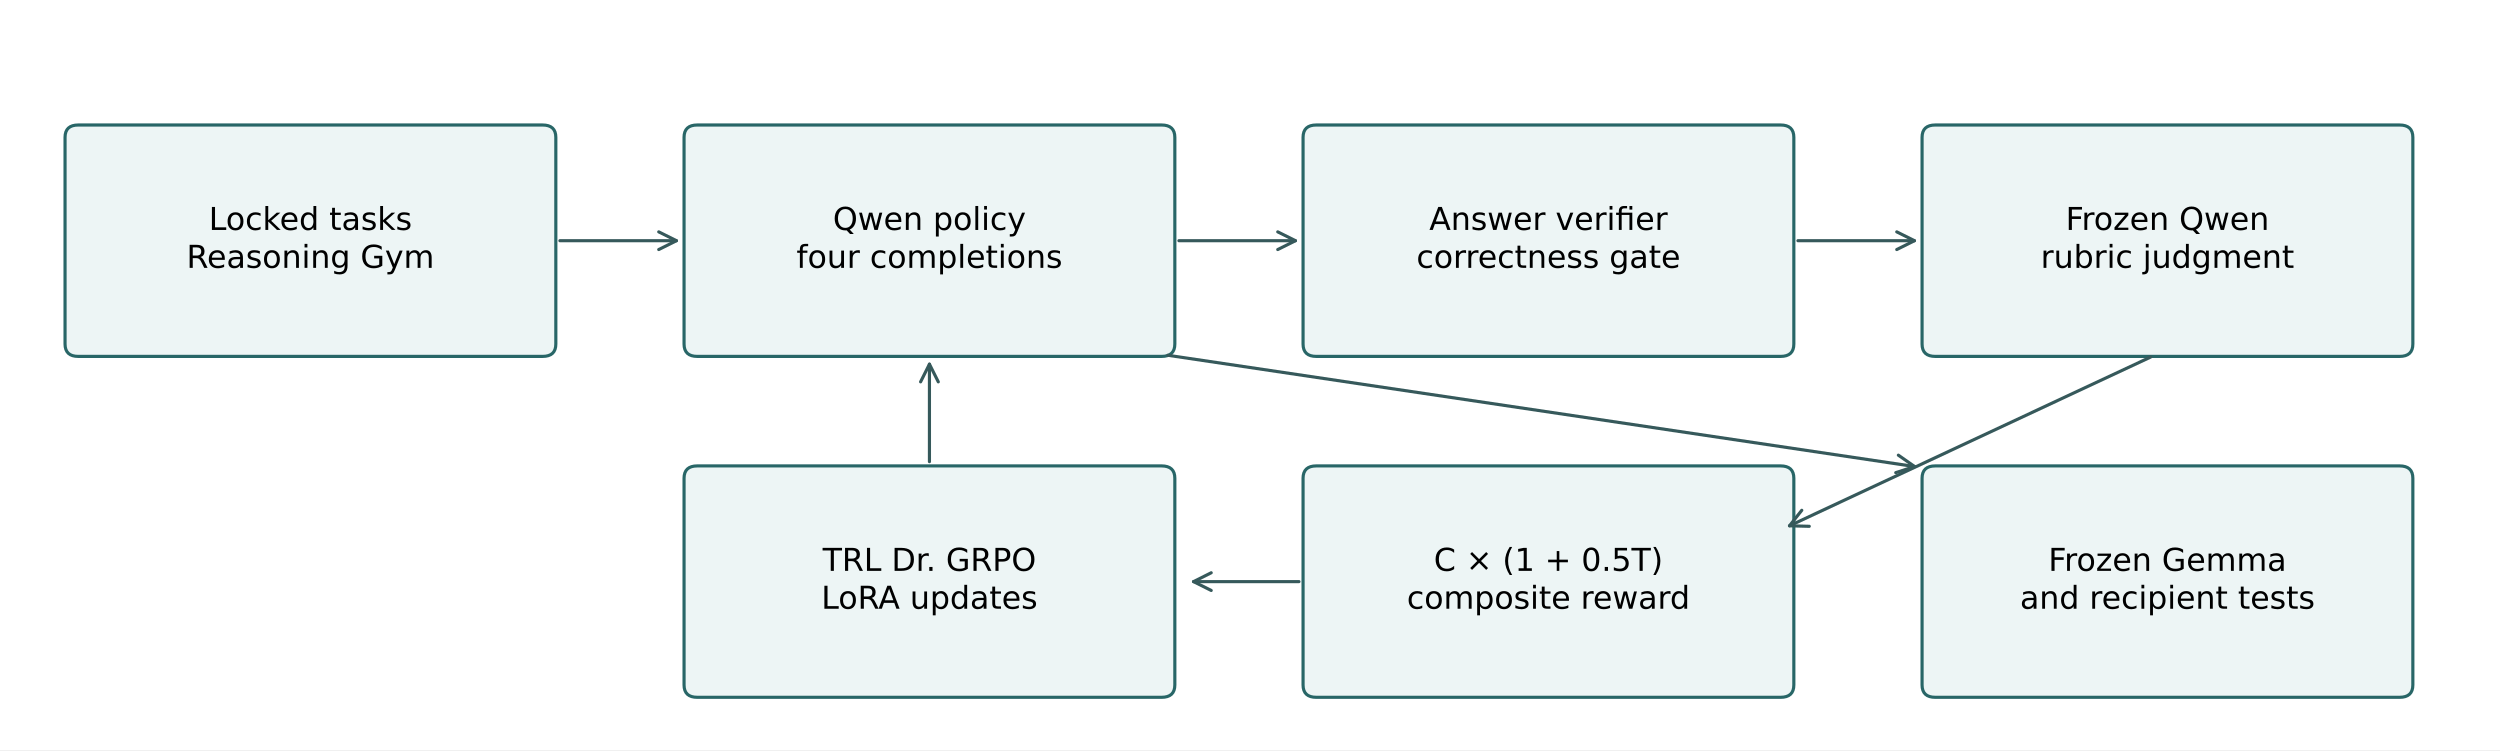
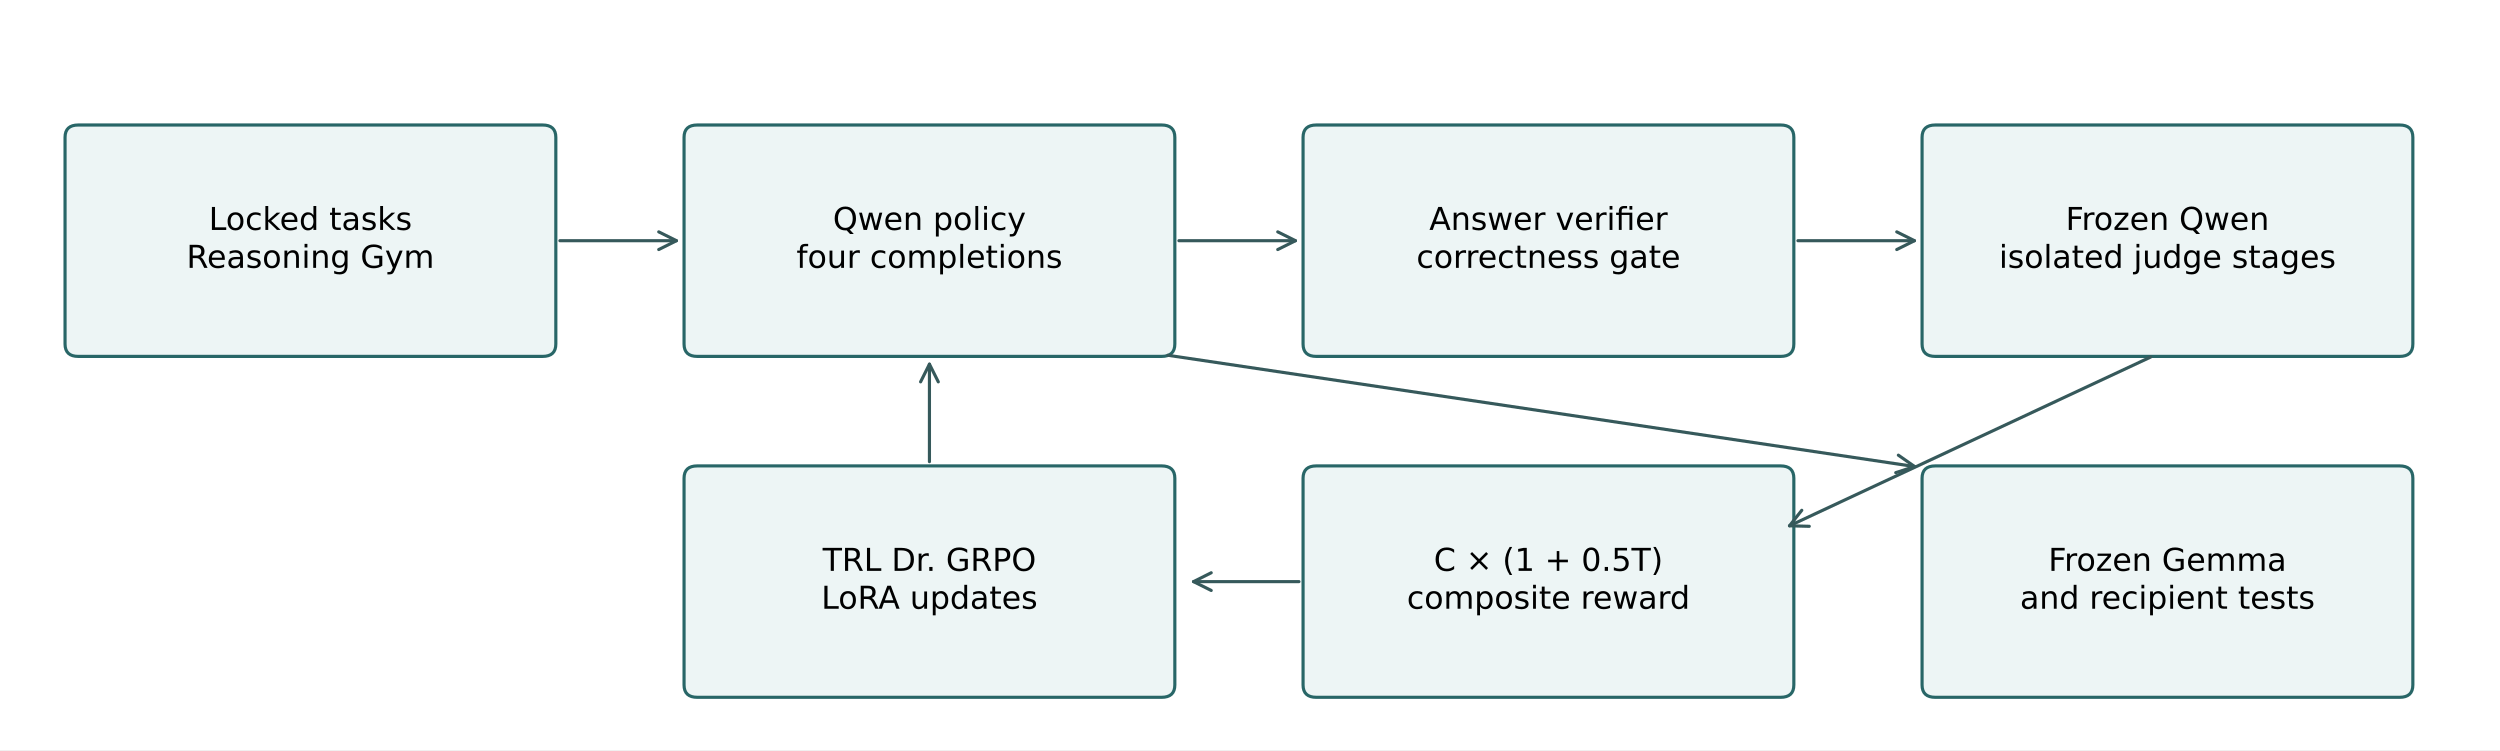
<svg xmlns="http://www.w3.org/2000/svg" xmlns:xlink="http://www.w3.org/1999/xlink" width="792pt" height="237.6pt" viewBox="0 0 792 237.6" version="1.1">
  <defs>
    <style type="text/css">*{stroke-linejoin: round; stroke-linecap: butt}</style>
  </defs>
  <g id="figure_1">
    <g id="patch_1">
      <path d="M 0 237.6 L 792 237.6 L 792 0 L 0 0 z " style="fill: #ffffff" />
    </g>
    <g id="axes_1">
      <g id="patch_2">
-         <path d="M 24.807 112.909 L 171.884 112.909 Q 176.086 112.909 176.086 108.982 L 176.086 43.527 Q 176.086 39.6 171.884 39.6 L 24.807 39.6 Q 20.605 39.6 20.605 43.527 L 20.605 108.982 Q 20.605 112.909 24.807 112.909 z " clip-path="url(#pc75ef3f19d)" style="fill: #edf5f5; stroke: #286667; stroke-linejoin: miter" />
+         <path d="M 24.807 112.909 L 171.884 112.909 Q 176.086 112.909 176.086 108.982 L 176.086 43.527 Q 176.086 39.6 171.884 39.6 L 24.807 39.6 Q 20.605 39.6 20.605 43.527 L 20.605 108.982 Q 20.605 112.909 24.807 112.909 z " clip-path="url(#p0a4c8e377a)" style="fill: #edf5f5; stroke: #286667; stroke-linejoin: miter" />
      </g>
      <g id="patch_3">
-         <path d="M 220.909 112.909 L 367.985 112.909 Q 372.188 112.909 372.188 108.982 L 372.188 43.527 Q 372.188 39.6 367.985 39.6 L 220.909 39.6 Q 216.707 39.6 216.707 43.527 L 216.707 108.982 Q 216.707 112.909 220.909 112.909 z " clip-path="url(#pc75ef3f19d)" style="fill: #edf5f5; stroke: #286667; stroke-linejoin: miter" />
+         <path d="M 220.909 112.909 L 367.985 112.909 Q 372.188 112.909 372.188 108.982 L 372.188 43.527 Q 372.188 39.6 367.985 39.6 L 220.909 39.6 Q 216.707 39.6 216.707 43.527 L 216.707 108.982 Q 216.707 112.909 220.909 112.909 z " clip-path="url(#p0a4c8e377a)" style="fill: #edf5f5; stroke: #286667; stroke-linejoin: miter" />
      </g>
      <g id="patch_4">
-         <path d="M 417.011 112.909 L 564.087 112.909 Q 568.289 112.909 568.289 108.982 L 568.289 43.527 Q 568.289 39.6 564.087 39.6 L 417.011 39.6 Q 412.809 39.6 412.809 43.527 L 412.809 108.982 Q 412.809 112.909 417.011 112.909 z " clip-path="url(#pc75ef3f19d)" style="fill: #edf5f5; stroke: #286667; stroke-linejoin: miter" />
+         <path d="M 417.011 112.909 L 564.087 112.909 Q 568.289 112.909 568.289 108.982 L 568.289 43.527 Q 568.289 39.6 564.087 39.6 L 417.011 39.6 Q 412.809 39.6 412.809 43.527 L 412.809 108.982 Q 412.809 112.909 417.011 112.909 z " clip-path="url(#p0a4c8e377a)" style="fill: #edf5f5; stroke: #286667; stroke-linejoin: miter" />
      </g>
      <g id="patch_5">
-         <path d="M 613.113 112.909 L 760.189 112.909 Q 764.391 112.909 764.391 108.982 L 764.391 43.527 Q 764.391 39.6 760.189 39.6 L 613.113 39.6 Q 608.911 39.6 608.911 43.527 L 608.911 108.982 Q 608.911 112.909 613.113 112.909 z " clip-path="url(#pc75ef3f19d)" style="fill: #edf5f5; stroke: #286667; stroke-linejoin: miter" />
+         <path d="M 613.113 112.909 L 760.189 112.909 Q 764.391 112.909 764.391 108.982 L 764.391 43.527 Q 764.391 39.6 760.189 39.6 L 613.113 39.6 Q 608.911 39.6 608.911 43.527 L 608.911 108.982 Q 608.911 112.909 613.113 112.909 z " clip-path="url(#p0a4c8e377a)" style="fill: #edf5f5; stroke: #286667; stroke-linejoin: miter" />
      </g>
      <g id="patch_6">
-         <path d="M 220.909 220.909 L 367.985 220.909 Q 372.188 220.909 372.188 216.982 L 372.188 151.527 Q 372.188 147.6 367.985 147.6 L 220.909 147.6 Q 216.707 147.6 216.707 151.527 L 216.707 216.982 Q 216.707 220.909 220.909 220.909 z " clip-path="url(#pc75ef3f19d)" style="fill: #edf5f5; stroke: #286667; stroke-linejoin: miter" />
+         <path d="M 220.909 220.909 L 367.985 220.909 Q 372.188 220.909 372.188 216.982 L 372.188 151.527 Q 372.188 147.6 367.985 147.6 L 220.909 147.6 Q 216.707 147.6 216.707 151.527 L 216.707 216.982 Q 216.707 220.909 220.909 220.909 z " clip-path="url(#p0a4c8e377a)" style="fill: #edf5f5; stroke: #286667; stroke-linejoin: miter" />
      </g>
      <g id="patch_7">
-         <path d="M 417.011 220.909 L 564.087 220.909 Q 568.289 220.909 568.289 216.982 L 568.289 151.527 Q 568.289 147.6 564.087 147.6 L 417.011 147.6 Q 412.809 147.6 412.809 151.527 L 412.809 216.982 Q 412.809 220.909 417.011 220.909 z " clip-path="url(#pc75ef3f19d)" style="fill: #edf5f5; stroke: #286667; stroke-linejoin: miter" />
+         <path d="M 417.011 220.909 L 564.087 220.909 Q 568.289 220.909 568.289 216.982 L 568.289 151.527 Q 568.289 147.6 564.087 147.6 L 417.011 147.6 Q 412.809 147.6 412.809 151.527 L 412.809 216.982 Q 412.809 220.909 417.011 220.909 z " clip-path="url(#p0a4c8e377a)" style="fill: #edf5f5; stroke: #286667; stroke-linejoin: miter" />
      </g>
      <g id="patch_8">
-         <path d="M 613.113 220.909 L 760.189 220.909 Q 764.391 220.909 764.391 216.982 L 764.391 151.527 Q 764.391 147.6 760.189 147.6 L 613.113 147.6 Q 608.911 147.6 608.911 151.527 L 608.911 216.982 Q 608.911 220.909 613.113 220.909 z " clip-path="url(#pc75ef3f19d)" style="fill: #edf5f5; stroke: #286667; stroke-linejoin: miter" />
+         <path d="M 613.113 220.909 L 760.189 220.909 Q 764.391 220.909 764.391 216.982 L 764.391 151.527 Q 764.391 147.6 760.189 147.6 L 613.113 147.6 Q 608.911 147.6 608.911 151.527 L 608.911 216.982 Q 608.911 220.909 613.113 220.909 z " clip-path="url(#p0a4c8e377a)" style="fill: #edf5f5; stroke: #286667; stroke-linejoin: miter" />
      </g>
      <g id="patch_9">
-         <path d="M 177.383 76.255 Q 196.396 76.255 214.291 76.255 " clip-path="url(#pc75ef3f19d)" style="fill: none; stroke: #36595b; stroke-linecap: round" />
-         <path d="M 208.691 73.455 L 214.291 76.255 L 208.691 79.055 " clip-path="url(#pc75ef3f19d)" style="fill: none; stroke: #36595b; stroke-linecap: round" />
+         <path d="M 177.383 76.255 Q 196.396 76.255 214.291 76.255 " clip-path="url(#p0a4c8e377a)" style="fill: none; stroke: #36595b; stroke-linecap: round" />
+         <path d="M 208.691 73.455 L 214.291 76.255 L 208.691 79.055 " clip-path="url(#p0a4c8e377a)" style="fill: none; stroke: #36595b; stroke-linecap: round" />
      </g>
      <g id="patch_10">
-         <path d="M 373.485 76.255 Q 392.498 76.255 410.393 76.255 " clip-path="url(#pc75ef3f19d)" style="fill: none; stroke: #36595b; stroke-linecap: round" />
-         <path d="M 404.793 73.455 L 410.393 76.255 L 404.793 79.055 " clip-path="url(#pc75ef3f19d)" style="fill: none; stroke: #36595b; stroke-linecap: round" />
+         <path d="M 373.485 76.255 Q 392.498 76.255 410.393 76.255 " clip-path="url(#p0a4c8e377a)" style="fill: none; stroke: #36595b; stroke-linecap: round" />
+         <path d="M 404.793 73.455 L 410.393 76.255 L 404.793 79.055 " clip-path="url(#p0a4c8e377a)" style="fill: none; stroke: #36595b; stroke-linecap: round" />
      </g>
      <g id="patch_11">
-         <path d="M 569.587 76.255 Q 588.6 76.255 606.495 76.255 " clip-path="url(#pc75ef3f19d)" style="fill: none; stroke: #36595b; stroke-linecap: round" />
-         <path d="M 600.895 73.455 L 606.495 76.255 L 600.895 79.055 " clip-path="url(#pc75ef3f19d)" style="fill: none; stroke: #36595b; stroke-linecap: round" />
+         <path d="M 569.587 76.255 Q 588.6 76.255 606.495 76.255 " clip-path="url(#p0a4c8e377a)" style="fill: none; stroke: #36595b; stroke-linecap: round" />
+         <path d="M 600.895 73.455 L 606.495 76.255 L 600.895 79.055 " clip-path="url(#p0a4c8e377a)" style="fill: none; stroke: #36595b; stroke-linecap: round" />
      </g>
      <g id="patch_12">
-         <path d="M 681.336 113.102 Q 623.619 140.072 566.914 166.57 " clip-path="url(#pc75ef3f19d)" style="fill: none; stroke: #36595b; stroke-linecap: round" />
-         <path d="M 573.173 166.736 L 566.914 166.57 L 570.802 161.662 " clip-path="url(#pc75ef3f19d)" style="fill: none; stroke: #36595b; stroke-linecap: round" />
+         <path d="M 681.336 113.102 Q 623.619 140.072 566.914 166.57 " clip-path="url(#p0a4c8e377a)" style="fill: none; stroke: #36595b; stroke-linecap: round" />
+         <path d="M 573.173 166.736 L 566.914 166.57 L 570.802 161.662 " clip-path="url(#p0a4c8e377a)" style="fill: none; stroke: #36595b; stroke-linecap: round" />
      </g>
      <g id="patch_13">
-         <path d="M 411.511 184.255 Q 394.251 184.255 378.109 184.255 " clip-path="url(#pc75ef3f19d)" style="fill: none; stroke: #36595b; stroke-linecap: round" />
-         <path d="M 383.709 187.055 L 378.109 184.255 L 383.709 181.455 " clip-path="url(#pc75ef3f19d)" style="fill: none; stroke: #36595b; stroke-linecap: round" />
+         <path d="M 411.511 184.255 Q 394.251 184.255 378.109 184.255 " clip-path="url(#p0a4c8e377a)" style="fill: none; stroke: #36595b; stroke-linecap: round" />
+         <path d="M 383.709 187.055 L 378.109 184.255 L 383.709 181.455 " clip-path="url(#p0a4c8e377a)" style="fill: none; stroke: #36595b; stroke-linecap: round" />
      </g>
      <g id="patch_14">
-         <path d="M 294.447 146.255 Q 294.447 130.253 294.447 115.369 " clip-path="url(#pc75ef3f19d)" style="fill: none; stroke: #36595b; stroke-linecap: round" />
-         <path d="M 291.647 120.969 L 294.447 115.369 L 297.247 120.969 " clip-path="url(#pc75ef3f19d)" style="fill: none; stroke: #36595b; stroke-linecap: round" />
+         <path d="M 294.447 146.255 Q 294.447 130.253 294.447 115.369 " clip-path="url(#p0a4c8e377a)" style="fill: none; stroke: #36595b; stroke-linecap: round" />
+         <path d="M 291.647 120.969 L 294.447 115.369 L 297.247 120.969 " clip-path="url(#p0a4c8e377a)" style="fill: none; stroke: #36595b; stroke-linecap: round" />
      </g>
      <g id="patch_15">
-         <path d="M 369.965 112.55 Q 488.799 130.255 606.527 147.795 " clip-path="url(#pc75ef3f19d)" style="fill: none; stroke: #36595b; stroke-linecap: round" />
-         <path d="M 601.401 144.2 L 606.527 147.795 L 600.575 149.739 " clip-path="url(#pc75ef3f19d)" style="fill: none; stroke: #36595b; stroke-linecap: round" />
+         <path d="M 369.965 112.55 Q 488.799 130.255 606.527 147.795 " clip-path="url(#p0a4c8e377a)" style="fill: none; stroke: #36595b; stroke-linecap: round" />
+         <path d="M 601.401 144.2 L 606.527 147.795 L 600.575 149.739 " clip-path="url(#p0a4c8e377a)" style="fill: none; stroke: #36595b; stroke-linecap: round" />
      </g>
      <g id="text_1">
        <g transform="translate(66.15249 72.85122) scale(0.1 -0.1)">
          <defs>
            <path id="DejaVuSans-2f" d="M 628 4666 L 1259 4666 L 1259 531 L 3531 531 L 3531 0 L 628 0 L 628 4666 z " transform="scale(0.015625)" />
            <path id="DejaVuSans-52" d="M 1959 3097 Q 1497 3097 1228 2736 Q 959 2375 959 1747 Q 959 1119 1226 758 Q 1494 397 1959 397 Q 2419 397 2687 759 Q 2956 1122 2956 1747 Q 2956 2369 2687 2733 Q 2419 3097 1959 3097 z M 1959 3584 Q 2709 3584 3137 3096 Q 3566 2609 3566 1747 Q 3566 888 3137 398 Q 2709 -91 1959 -91 Q 1206 -91 779 398 Q 353 888 353 1747 Q 353 2609 779 3096 Q 1206 3584 1959 3584 z " transform="scale(0.015625)" />
            <path id="DejaVuSans-46" d="M 3122 3366 L 3122 2828 Q 2878 2963 2633 3030 Q 2388 3097 2138 3097 Q 1578 3097 1268 2742 Q 959 2388 959 1747 Q 959 1106 1268 751 Q 1578 397 2138 397 Q 2388 397 2633 464 Q 2878 531 3122 666 L 3122 134 Q 2881 22 2623 -34 Q 2366 -91 2075 -91 Q 1284 -91 818 406 Q 353 903 353 1747 Q 353 2603 823 3093 Q 1294 3584 2113 3584 Q 2378 3584 2631 3529 Q 2884 3475 3122 3366 z " transform="scale(0.015625)" />
            <path id="DejaVuSans-4e" d="M 581 4863 L 1159 4863 L 1159 1991 L 2875 3500 L 3609 3500 L 1753 1863 L 3688 0 L 2938 0 L 1159 1709 L 1159 0 L 581 0 L 581 4863 z " transform="scale(0.015625)" />
            <path id="DejaVuSans-48" d="M 3597 1894 L 3597 1613 L 953 1613 Q 991 1019 1311 708 Q 1631 397 2203 397 Q 2534 397 2845 478 Q 3156 559 3463 722 L 3463 178 Q 3153 47 2828 -22 Q 2503 -91 2169 -91 Q 1331 -91 842 396 Q 353 884 353 1716 Q 353 2575 817 3079 Q 1281 3584 2069 3584 Q 2775 3584 3186 3129 Q 3597 2675 3597 1894 z M 3022 2063 Q 3016 2534 2758 2815 Q 2500 3097 2075 3097 Q 1594 3097 1305 2825 Q 1016 2553 972 2059 L 3022 2063 z " transform="scale(0.015625)" />
            <path id="DejaVuSans-47" d="M 2906 2969 L 2906 4863 L 3481 4863 L 3481 0 L 2906 0 L 2906 525 Q 2725 213 2448 61 Q 2172 -91 1784 -91 Q 1150 -91 751 415 Q 353 922 353 1747 Q 353 2572 751 3078 Q 1150 3584 1784 3584 Q 2172 3584 2448 3432 Q 2725 3281 2906 2969 z M 947 1747 Q 947 1113 1208 752 Q 1469 391 1925 391 Q 2381 391 2643 752 Q 2906 1113 2906 1747 Q 2906 2381 2643 2742 Q 2381 3103 1925 3103 Q 1469 3103 1208 2742 Q 947 2381 947 1747 z " transform="scale(0.015625)" />
            <path id="DejaVuSans-3" transform="scale(0.015625)" />
            <path id="DejaVuSans-57" d="M 1172 4494 L 1172 3500 L 2356 3500 L 2356 3053 L 1172 3053 L 1172 1153 Q 1172 725 1289 603 Q 1406 481 1766 481 L 2356 481 L 2356 0 L 1766 0 Q 1100 0 847 248 Q 594 497 594 1153 L 594 3053 L 172 3053 L 172 3500 L 594 3500 L 594 4494 L 1172 4494 z " transform="scale(0.015625)" />
            <path id="DejaVuSans-44" d="M 2194 1759 Q 1497 1759 1228 1600 Q 959 1441 959 1056 Q 959 750 1161 570 Q 1363 391 1709 391 Q 2188 391 2477 730 Q 2766 1069 2766 1631 L 2766 1759 L 2194 1759 z M 3341 1997 L 3341 0 L 2766 0 L 2766 531 Q 2569 213 2275 61 Q 1981 -91 1556 -91 Q 1019 -91 701 211 Q 384 513 384 1019 Q 384 1609 779 1909 Q 1175 2209 1959 2209 L 2766 2209 L 2766 2266 Q 2766 2663 2505 2880 Q 2244 3097 1772 3097 Q 1472 3097 1187 3025 Q 903 2953 641 2809 L 641 3341 Q 956 3463 1253 3523 Q 1550 3584 1831 3584 Q 2591 3584 2966 3190 Q 3341 2797 3341 1997 z " transform="scale(0.015625)" />
            <path id="DejaVuSans-56" d="M 2834 3397 L 2834 2853 Q 2591 2978 2328 3040 Q 2066 3103 1784 3103 Q 1356 3103 1142 2972 Q 928 2841 928 2578 Q 928 2378 1081 2264 Q 1234 2150 1697 2047 L 1894 2003 Q 2506 1872 2764 1633 Q 3022 1394 3022 966 Q 3022 478 2636 193 Q 2250 -91 1575 -91 Q 1294 -91 989 -36 Q 684 19 347 128 L 347 722 Q 666 556 975 473 Q 1284 391 1588 391 Q 1994 391 2212 530 Q 2431 669 2431 922 Q 2431 1156 2273 1281 Q 2116 1406 1581 1522 L 1381 1569 Q 847 1681 609 1914 Q 372 2147 372 2553 Q 372 3047 722 3315 Q 1072 3584 1716 3584 Q 2034 3584 2315 3537 Q 2597 3491 2834 3397 z " transform="scale(0.015625)" />
          </defs>
          <use xlink:href="#DejaVuSans-2f" />
          <use xlink:href="#DejaVuSans-52" transform="translate(53.96875 0)" />
          <use xlink:href="#DejaVuSans-46" transform="translate(115.1562 0)" />
          <use xlink:href="#DejaVuSans-4e" transform="translate(170.1406 0)" />
          <use xlink:href="#DejaVuSans-48" transform="translate(224.4844 0)" />
          <use xlink:href="#DejaVuSans-47" transform="translate(286.0156 0)" />
          <use xlink:href="#DejaVuSans-3" transform="translate(349.5 0)" />
          <use xlink:href="#DejaVuSans-57" transform="translate(381.2812 0)" />
          <use xlink:href="#DejaVuSans-44" transform="translate(420.4844 0)" />
          <use xlink:href="#DejaVuSans-56" transform="translate(481.7656 0)" />
          <use xlink:href="#DejaVuSans-4e" transform="translate(533.8594 0)" />
          <use xlink:href="#DejaVuSans-56" transform="translate(591.7656 0)" />
        </g>
        <g transform="translate(59.09702 84.85396) scale(0.1 -0.1)">
          <defs>
            <path id="DejaVuSans-35" d="M 2841 2188 Q 3044 2119 3236 1894 Q 3428 1669 3622 1275 L 4263 0 L 3584 0 L 2988 1197 Q 2756 1666 2539 1819 Q 2322 1972 1947 1972 L 1259 1972 L 1259 0 L 628 0 L 628 4666 L 2053 4666 Q 2853 4666 3247 4331 Q 3641 3997 3641 3322 Q 3641 2881 3436 2590 Q 3231 2300 2841 2188 z M 1259 4147 L 1259 2491 L 2053 2491 Q 2509 2491 2742 2702 Q 2975 2913 2975 3322 Q 2975 3731 2742 3939 Q 2509 4147 2053 4147 L 1259 4147 z " transform="scale(0.015625)" />
            <path id="DejaVuSans-51" d="M 3513 2113 L 3513 0 L 2938 0 L 2938 2094 Q 2938 2591 2744 2837 Q 2550 3084 2163 3084 Q 1697 3084 1428 2787 Q 1159 2491 1159 1978 L 1159 0 L 581 0 L 581 3500 L 1159 3500 L 1159 2956 Q 1366 3272 1645 3428 Q 1925 3584 2291 3584 Q 2894 3584 3203 3211 Q 3513 2838 3513 2113 z " transform="scale(0.015625)" />
            <path id="DejaVuSans-4c" d="M 603 3500 L 1178 3500 L 1178 0 L 603 0 L 603 3500 z M 603 4863 L 1178 4863 L 1178 4134 L 603 4134 L 603 4863 z " transform="scale(0.015625)" />
            <path id="DejaVuSans-4a" d="M 2906 1791 Q 2906 2416 2648 2759 Q 2391 3103 1925 3103 Q 1463 3103 1205 2759 Q 947 2416 947 1791 Q 947 1169 1205 825 Q 1463 481 1925 481 Q 2391 481 2648 825 Q 2906 1169 2906 1791 z M 3481 434 Q 3481 -459 3084 -895 Q 2688 -1331 1869 -1331 Q 1566 -1331 1297 -1286 Q 1028 -1241 775 -1147 L 775 -588 Q 1028 -725 1275 -790 Q 1522 -856 1778 -856 Q 2344 -856 2625 -561 Q 2906 -266 2906 331 L 2906 616 Q 2728 306 2450 153 Q 2172 0 1784 0 Q 1141 0 747 490 Q 353 981 353 1791 Q 353 2603 747 3093 Q 1141 3584 1784 3584 Q 2172 3584 2450 3431 Q 2728 3278 2906 2969 L 2906 3500 L 3481 3500 L 3481 434 z " transform="scale(0.015625)" />
            <path id="DejaVuSans-2a" d="M 3809 666 L 3809 1919 L 2778 1919 L 2778 2438 L 4434 2438 L 4434 434 Q 4069 175 3628 42 Q 3188 -91 2688 -91 Q 1594 -91 976 548 Q 359 1188 359 2328 Q 359 3472 976 4111 Q 1594 4750 2688 4750 Q 3144 4750 3555 4637 Q 3966 4525 4313 4306 L 4313 3634 Q 3963 3931 3569 4081 Q 3175 4231 2741 4231 Q 1884 4231 1454 3753 Q 1025 3275 1025 2328 Q 1025 1384 1454 906 Q 1884 428 2741 428 Q 3075 428 3337 486 Q 3600 544 3809 666 z " transform="scale(0.015625)" />
            <path id="DejaVuSans-5c" d="M 2059 -325 Q 1816 -950 1584 -1140 Q 1353 -1331 966 -1331 L 506 -1331 L 506 -850 L 844 -850 Q 1081 -850 1212 -737 Q 1344 -625 1503 -206 L 1606 56 L 191 3500 L 800 3500 L 1894 763 L 2988 3500 L 3597 3500 L 2059 -325 z " transform="scale(0.015625)" />
            <path id="DejaVuSans-50" d="M 3328 2828 Q 3544 3216 3844 3400 Q 4144 3584 4550 3584 Q 5097 3584 5394 3201 Q 5691 2819 5691 2113 L 5691 0 L 5113 0 L 5113 2094 Q 5113 2597 4934 2840 Q 4756 3084 4391 3084 Q 3944 3084 3684 2787 Q 3425 2491 3425 1978 L 3425 0 L 2847 0 L 2847 2094 Q 2847 2600 2669 2842 Q 2491 3084 2119 3084 Q 1678 3084 1418 2786 Q 1159 2488 1159 1978 L 1159 0 L 581 0 L 581 3500 L 1159 3500 L 1159 2956 Q 1356 3278 1631 3431 Q 1906 3584 2284 3584 Q 2666 3584 2933 3390 Q 3200 3197 3328 2828 z " transform="scale(0.015625)" />
          </defs>
          <use xlink:href="#DejaVuSans-35" />
          <use xlink:href="#DejaVuSans-48" transform="translate(65 0)" />
          <use xlink:href="#DejaVuSans-44" transform="translate(126.5312 0)" />
          <use xlink:href="#DejaVuSans-56" transform="translate(187.8125 0)" />
          <use xlink:href="#DejaVuSans-52" transform="translate(239.9062 0)" />
          <use xlink:href="#DejaVuSans-51" transform="translate(301.0938 0)" />
          <use xlink:href="#DejaVuSans-4c" transform="translate(364.4688 0)" />
          <use xlink:href="#DejaVuSans-51" transform="translate(392.25 0)" />
          <use xlink:href="#DejaVuSans-4a" transform="translate(455.625 0)" />
          <use xlink:href="#DejaVuSans-3" transform="translate(519.1094 0)" />
          <use xlink:href="#DejaVuSans-2a" transform="translate(550.8906 0)" />
          <use xlink:href="#DejaVuSans-5c" transform="translate(628.375 0)" />
          <use xlink:href="#DejaVuSans-50" transform="translate(687.5625 0)" />
        </g>
      </g>
      <g id="text_2">
        <g transform="translate(263.8676 72.85122) scale(0.1 -0.1)">
          <defs>
            <path id="DejaVuSans-34" d="M 2522 4238 Q 1834 4238 1429 3725 Q 1025 3213 1025 2328 Q 1025 1447 1429 934 Q 1834 422 2522 422 Q 3209 422 3611 934 Q 4013 1447 4013 2328 Q 4013 3213 3611 3725 Q 3209 4238 2522 4238 z M 3406 84 L 4238 -825 L 3475 -825 L 2784 -78 Q 2681 -84 2626 -87 Q 2572 -91 2522 -91 Q 1538 -91 948 567 Q 359 1225 359 2328 Q 359 3434 948 4092 Q 1538 4750 2522 4750 Q 3503 4750 4090 4092 Q 4678 3434 4678 2328 Q 4678 1516 4351 937 Q 4025 359 3406 84 z " transform="scale(0.015625)" />
            <path id="DejaVuSans-5a" d="M 269 3500 L 844 3500 L 1563 769 L 2278 3500 L 2956 3500 L 3675 769 L 4391 3500 L 4966 3500 L 4050 0 L 3372 0 L 2619 2869 L 1863 0 L 1184 0 L 269 3500 z " transform="scale(0.015625)" />
            <path id="DejaVuSans-53" d="M 1159 525 L 1159 -1331 L 581 -1331 L 581 3500 L 1159 3500 L 1159 2969 Q 1341 3281 1617 3432 Q 1894 3584 2278 3584 Q 2916 3584 3314 3078 Q 3713 2572 3713 1747 Q 3713 922 3314 415 Q 2916 -91 2278 -91 Q 1894 -91 1617 61 Q 1341 213 1159 525 z M 3116 1747 Q 3116 2381 2855 2742 Q 2594 3103 2138 3103 Q 1681 3103 1420 2742 Q 1159 2381 1159 1747 Q 1159 1113 1420 752 Q 1681 391 2138 391 Q 2594 391 2855 752 Q 3116 1113 3116 1747 z " transform="scale(0.015625)" />
            <path id="DejaVuSans-4f" d="M 603 4863 L 1178 4863 L 1178 0 L 603 0 L 603 4863 z " transform="scale(0.015625)" />
          </defs>
          <use xlink:href="#DejaVuSans-34" />
          <use xlink:href="#DejaVuSans-5a" transform="translate(78.71875 0)" />
          <use xlink:href="#DejaVuSans-48" transform="translate(160.5 0)" />
          <use xlink:href="#DejaVuSans-51" transform="translate(222.0312 0)" />
          <use xlink:href="#DejaVuSans-3" transform="translate(285.4062 0)" />
          <use xlink:href="#DejaVuSans-53" transform="translate(317.1875 0)" />
          <use xlink:href="#DejaVuSans-52" transform="translate(380.6719 0)" />
          <use xlink:href="#DejaVuSans-4f" transform="translate(441.8594 0)" />
          <use xlink:href="#DejaVuSans-4c" transform="translate(469.6406 0)" />
          <use xlink:href="#DejaVuSans-46" transform="translate(497.4219 0)" />
          <use xlink:href="#DejaVuSans-5c" transform="translate(552.4062 0)" />
        </g>
        <g transform="translate(252.3137 84.85396) scale(0.1 -0.1)">
          <defs>
            <path id="DejaVuSans-49" d="M 2375 4863 L 2375 4384 L 1825 4384 Q 1516 4384 1395 4259 Q 1275 4134 1275 3809 L 1275 3500 L 2222 3500 L 2222 3053 L 1275 3053 L 1275 0 L 697 0 L 697 3053 L 147 3053 L 147 3500 L 697 3500 L 697 3744 Q 697 4328 969 4595 Q 1241 4863 1831 4863 L 2375 4863 z " transform="scale(0.015625)" />
            <path id="DejaVuSans-58" d="M 544 1381 L 544 3500 L 1119 3500 L 1119 1403 Q 1119 906 1312 657 Q 1506 409 1894 409 Q 2359 409 2629 706 Q 2900 1003 2900 1516 L 2900 3500 L 3475 3500 L 3475 0 L 2900 0 L 2900 538 Q 2691 219 2414 64 Q 2138 -91 1772 -91 Q 1169 -91 856 284 Q 544 659 544 1381 z M 1991 3584 L 1991 3584 z " transform="scale(0.015625)" />
            <path id="DejaVuSans-55" d="M 2631 2963 Q 2534 3019 2420 3045 Q 2306 3072 2169 3072 Q 1681 3072 1420 2755 Q 1159 2438 1159 1844 L 1159 0 L 581 0 L 581 3500 L 1159 3500 L 1159 2956 Q 1341 3275 1631 3429 Q 1922 3584 2338 3584 Q 2397 3584 2469 3576 Q 2541 3569 2628 3553 L 2631 2963 z " transform="scale(0.015625)" />
          </defs>
          <use xlink:href="#DejaVuSans-49" />
          <use xlink:href="#DejaVuSans-52" transform="translate(35.20312 0)" />
          <use xlink:href="#DejaVuSans-58" transform="translate(96.39062 0)" />
          <use xlink:href="#DejaVuSans-55" transform="translate(159.7656 0)" />
          <use xlink:href="#DejaVuSans-3" transform="translate(200.875 0)" />
          <use xlink:href="#DejaVuSans-46" transform="translate(232.6562 0)" />
          <use xlink:href="#DejaVuSans-52" transform="translate(287.6406 0)" />
          <use xlink:href="#DejaVuSans-50" transform="translate(348.8281 0)" />
          <use xlink:href="#DejaVuSans-53" transform="translate(446.2344 0)" />
          <use xlink:href="#DejaVuSans-4f" transform="translate(509.7188 0)" />
          <use xlink:href="#DejaVuSans-48" transform="translate(537.5 0)" />
          <use xlink:href="#DejaVuSans-57" transform="translate(599.0312 0)" />
          <use xlink:href="#DejaVuSans-4c" transform="translate(638.2344 0)" />
          <use xlink:href="#DejaVuSans-52" transform="translate(666.0156 0)" />
          <use xlink:href="#DejaVuSans-51" transform="translate(727.2031 0)" />
          <use xlink:href="#DejaVuSans-56" transform="translate(790.5781 0)" />
        </g>
      </g>
      <g id="text_3">
        <g transform="translate(452.7835 72.85162) scale(0.1 -0.1)">
          <defs>
            <path id="DejaVuSans-24" d="M 2188 4044 L 1331 1722 L 3047 1722 L 2188 4044 z M 1831 4666 L 2547 4666 L 4325 0 L 3669 0 L 3244 1197 L 1141 1197 L 716 0 L 50 0 L 1831 4666 z " transform="scale(0.015625)" />
            <path id="DejaVuSans-59" d="M 191 3500 L 800 3500 L 1894 563 L 2988 3500 L 3597 3500 L 2284 0 L 1503 0 L 191 3500 z " transform="scale(0.015625)" />
            <path id="DejaVuSans-13af" d="M 3431 3500 L 3431 0 L 2853 0 L 2853 3053 L 1275 3053 L 1275 0 L 697 0 L 697 3053 L 147 3053 L 147 3500 L 697 3500 L 697 3744 Q 697 4316 967 4589 Q 1238 4863 1797 4863 L 2375 4863 L 2375 4384 L 1825 4384 Q 1516 4384 1395 4259 Q 1275 4134 1275 3809 L 1275 3500 L 3431 3500 z M 2853 4856 L 3431 4856 L 3431 4128 L 2853 4128 L 2853 4856 z " transform="scale(0.015625)" />
          </defs>
          <use xlink:href="#DejaVuSans-24" />
          <use xlink:href="#DejaVuSans-51" transform="translate(68.40625 0)" />
          <use xlink:href="#DejaVuSans-56" transform="translate(131.7812 0)" />
          <use xlink:href="#DejaVuSans-5a" transform="translate(183.875 0)" />
          <use xlink:href="#DejaVuSans-48" transform="translate(265.6562 0)" />
          <use xlink:href="#DejaVuSans-55" transform="translate(327.1875 0)" />
          <use xlink:href="#DejaVuSans-3" transform="translate(368.2969 0)" />
          <use xlink:href="#DejaVuSans-59" transform="translate(400.0781 0)" />
          <use xlink:href="#DejaVuSans-48" transform="translate(459.2656 0)" />
          <use xlink:href="#DejaVuSans-55" transform="translate(520.7969 0)" />
          <use xlink:href="#DejaVuSans-4c" transform="translate(561.9062 0)" />
          <use xlink:href="#DejaVuSans-13af" transform="translate(589.6875 0)" />
          <use xlink:href="#DejaVuSans-48" transform="translate(652.6719 0)" />
          <use xlink:href="#DejaVuSans-55" transform="translate(714.2031 0)" />
        </g>
        <g transform="translate(448.7225 84.85357) scale(0.1 -0.1)">
          <use xlink:href="#DejaVuSans-46" />
          <use xlink:href="#DejaVuSans-52" transform="translate(54.98438 0)" />
          <use xlink:href="#DejaVuSans-55" transform="translate(116.1719 0)" />
          <use xlink:href="#DejaVuSans-55" transform="translate(155.5312 0)" />
          <use xlink:href="#DejaVuSans-48" transform="translate(194.4375 0)" />
          <use xlink:href="#DejaVuSans-46" transform="translate(255.9688 0)" />
          <use xlink:href="#DejaVuSans-57" transform="translate(310.9531 0)" />
          <use xlink:href="#DejaVuSans-51" transform="translate(350.1562 0)" />
          <use xlink:href="#DejaVuSans-48" transform="translate(413.5312 0)" />
          <use xlink:href="#DejaVuSans-56" transform="translate(475.0625 0)" />
          <use xlink:href="#DejaVuSans-56" transform="translate(527.1562 0)" />
          <use xlink:href="#DejaVuSans-3" transform="translate(579.25 0)" />
          <use xlink:href="#DejaVuSans-4a" transform="translate(611.0312 0)" />
          <use xlink:href="#DejaVuSans-44" transform="translate(674.5156 0)" />
          <use xlink:href="#DejaVuSans-57" transform="translate(735.7969 0)" />
          <use xlink:href="#DejaVuSans-48" transform="translate(775 0)" />
        </g>
      </g>
      <g id="text_4">
        <g transform="translate(654.4056 72.85084) scale(0.1 -0.1)">
          <defs>
            <path id="DejaVuSans-29" d="M 628 4666 L 3309 4666 L 3309 4134 L 1259 4134 L 1259 2759 L 3109 2759 L 3109 2228 L 1259 2228 L 1259 0 L 628 0 L 628 4666 z " transform="scale(0.015625)" />
            <path id="DejaVuSans-5d" d="M 353 3500 L 3084 3500 L 3084 2975 L 922 459 L 3084 459 L 3084 0 L 275 0 L 275 525 L 2438 3041 L 353 3041 L 353 3500 z " transform="scale(0.015625)" />
          </defs>
          <use xlink:href="#DejaVuSans-29" />
          <use xlink:href="#DejaVuSans-55" transform="translate(50.23438 0)" />
          <use xlink:href="#DejaVuSans-52" transform="translate(89.14062 0)" />
          <use xlink:href="#DejaVuSans-5d" transform="translate(150.3281 0)" />
          <use xlink:href="#DejaVuSans-48" transform="translate(202.8125 0)" />
          <use xlink:href="#DejaVuSans-51" transform="translate(264.3438 0)" />
          <use xlink:href="#DejaVuSans-3" transform="translate(327.7188 0)" />
          <use xlink:href="#DejaVuSans-34" transform="translate(359.5 0)" />
          <use xlink:href="#DejaVuSans-5a" transform="translate(438.2188 0)" />
          <use xlink:href="#DejaVuSans-48" transform="translate(520 0)" />
          <use xlink:href="#DejaVuSans-51" transform="translate(581.5312 0)" />
        </g>
-         <g transform="translate(646.4876 84.85357) scale(0.1 -0.1)">
-           <defs>
-             <path id="DejaVuSans-45" d="M 3116 1747 Q 3116 2381 2855 2742 Q 2594 3103 2138 3103 Q 1681 3103 1420 2742 Q 1159 2381 1159 1747 Q 1159 1113 1420 752 Q 1681 391 2138 391 Q 2594 391 2855 752 Q 3116 1113 3116 1747 z M 1159 2969 Q 1341 3281 1617 3432 Q 1894 3584 2278 3584 Q 2916 3584 3314 3078 Q 3713 2572 3713 1747 Q 3713 922 3314 415 Q 2916 -91 2278 -91 Q 1894 -91 1617 61 Q 1341 213 1159 525 L 1159 0 L 581 0 L 581 4863 L 1159 4863 L 1159 2969 z " transform="scale(0.015625)" />
+         <g transform="translate(633.2884 84.85357) scale(0.1 -0.1)">
+           <defs>
            <path id="DejaVuSans-4d" d="M 603 3500 L 1178 3500 L 1178 -63 Q 1178 -731 923 -1031 Q 669 -1331 103 -1331 L -116 -1331 L -116 -844 L 38 -844 Q 366 -844 484 -692 Q 603 -541 603 -63 L 603 3500 z M 603 4863 L 1178 4863 L 1178 4134 L 603 4134 L 603 4863 z " transform="scale(0.015625)" />
          </defs>
-           <use xlink:href="#DejaVuSans-55" />
-           <use xlink:href="#DejaVuSans-58" transform="translate(41.10938 0)" />
-           <use xlink:href="#DejaVuSans-45" transform="translate(104.4844 0)" />
-           <use xlink:href="#DejaVuSans-55" transform="translate(167.9688 0)" />
-           <use xlink:href="#DejaVuSans-4c" transform="translate(209.0781 0)" />
-           <use xlink:href="#DejaVuSans-46" transform="translate(236.8594 0)" />
-           <use xlink:href="#DejaVuSans-3" transform="translate(291.8438 0)" />
-           <use xlink:href="#DejaVuSans-4d" transform="translate(323.625 0)" />
-           <use xlink:href="#DejaVuSans-58" transform="translate(351.4062 0)" />
-           <use xlink:href="#DejaVuSans-47" transform="translate(414.7812 0)" />
-           <use xlink:href="#DejaVuSans-4a" transform="translate(478.2656 0)" />
-           <use xlink:href="#DejaVuSans-50" transform="translate(541.75 0)" />
-           <use xlink:href="#DejaVuSans-48" transform="translate(639.1562 0)" />
-           <use xlink:href="#DejaVuSans-51" transform="translate(700.6875 0)" />
-           <use xlink:href="#DejaVuSans-57" transform="translate(764.0625 0)" />
+           <use xlink:href="#DejaVuSans-4c" />
+           <use xlink:href="#DejaVuSans-56" transform="translate(27.78125 0)" />
+           <use xlink:href="#DejaVuSans-52" transform="translate(79.875 0)" />
+           <use xlink:href="#DejaVuSans-4f" transform="translate(141.0625 0)" />
+           <use xlink:href="#DejaVuSans-44" transform="translate(168.8438 0)" />
+           <use xlink:href="#DejaVuSans-57" transform="translate(230.125 0)" />
+           <use xlink:href="#DejaVuSans-48" transform="translate(269.3281 0)" />
+           <use xlink:href="#DejaVuSans-47" transform="translate(330.8594 0)" />
+           <use xlink:href="#DejaVuSans-3" transform="translate(394.3438 0)" />
+           <use xlink:href="#DejaVuSans-4d" transform="translate(426.125 0)" />
+           <use xlink:href="#DejaVuSans-58" transform="translate(453.9062 0)" />
+           <use xlink:href="#DejaVuSans-47" transform="translate(517.2812 0)" />
+           <use xlink:href="#DejaVuSans-4a" transform="translate(580.7656 0)" />
+           <use xlink:href="#DejaVuSans-48" transform="translate(644.25 0)" />
+           <use xlink:href="#DejaVuSans-3" transform="translate(705.7812 0)" />
+           <use xlink:href="#DejaVuSans-56" transform="translate(737.5625 0)" />
+           <use xlink:href="#DejaVuSans-57" transform="translate(789.6562 0)" />
+           <use xlink:href="#DejaVuSans-44" transform="translate(828.8594 0)" />
+           <use xlink:href="#DejaVuSans-4a" transform="translate(890.1406 0)" />
+           <use xlink:href="#DejaVuSans-48" transform="translate(953.625 0)" />
+           <use xlink:href="#DejaVuSans-56" transform="translate(1015.156 0)" />
        </g>
      </g>
      <g id="text_5">
        <g transform="translate(260.6199 180.8508) scale(0.1 -0.1)">
          <defs>
            <path id="DejaVuSans-37" d="M -19 4666 L 3928 4666 L 3928 4134 L 2272 4134 L 2272 0 L 1638 0 L 1638 4134 L -19 4134 L -19 4666 z " transform="scale(0.015625)" />
            <path id="DejaVuSans-27" d="M 1259 4147 L 1259 519 L 2022 519 Q 2988 519 3436 956 Q 3884 1394 3884 2338 Q 3884 3275 3436 3711 Q 2988 4147 2022 4147 L 1259 4147 z M 628 4666 L 1925 4666 Q 3281 4666 3915 4102 Q 4550 3538 4550 2338 Q 4550 1131 3912 565 Q 3275 0 1925 0 L 628 0 L 628 4666 z " transform="scale(0.015625)" />
            <path id="DejaVuSans-11" d="M 684 794 L 1344 794 L 1344 0 L 684 0 L 684 794 z " transform="scale(0.015625)" />
            <path id="DejaVuSans-33" d="M 1259 4147 L 1259 2394 L 2053 2394 Q 2494 2394 2734 2622 Q 2975 2850 2975 3272 Q 2975 3691 2734 3919 Q 2494 4147 2053 4147 L 1259 4147 z M 628 4666 L 2053 4666 Q 2838 4666 3239 4311 Q 3641 3956 3641 3272 Q 3641 2581 3239 2228 Q 2838 1875 2053 1875 L 1259 1875 L 1259 0 L 628 0 L 628 4666 z " transform="scale(0.015625)" />
            <path id="DejaVuSans-32" d="M 2522 4238 Q 1834 4238 1429 3725 Q 1025 3213 1025 2328 Q 1025 1447 1429 934 Q 1834 422 2522 422 Q 3209 422 3611 934 Q 4013 1447 4013 2328 Q 4013 3213 3611 3725 Q 3209 4238 2522 4238 z M 2522 4750 Q 3503 4750 4090 4092 Q 4678 3434 4678 2328 Q 4678 1225 4090 567 Q 3503 -91 2522 -91 Q 1538 -91 948 565 Q 359 1222 359 2328 Q 359 3434 948 4092 Q 1538 4750 2522 4750 z " transform="scale(0.015625)" />
          </defs>
          <use xlink:href="#DejaVuSans-37" />
          <use xlink:href="#DejaVuSans-35" transform="translate(61.07812 0)" />
          <use xlink:href="#DejaVuSans-2f" transform="translate(130.5625 0)" />
          <use xlink:href="#DejaVuSans-3" transform="translate(186.2812 0)" />
          <use xlink:href="#DejaVuSans-27" transform="translate(218.0625 0)" />
          <use xlink:href="#DejaVuSans-55" transform="translate(295.0625 0)" />
          <use xlink:href="#DejaVuSans-11" transform="translate(327 0)" />
          <use xlink:href="#DejaVuSans-3" transform="translate(358.7812 0)" />
          <use xlink:href="#DejaVuSans-2a" transform="translate(390.5625 0)" />
          <use xlink:href="#DejaVuSans-35" transform="translate(468.0469 0)" />
          <use xlink:href="#DejaVuSans-33" transform="translate(537.5312 0)" />
          <use xlink:href="#DejaVuSans-32" transform="translate(597.8281 0)" />
        </g>
        <g transform="translate(260.1856 192.8536) scale(0.1 -0.1)">
          <use xlink:href="#DejaVuSans-2f" />
          <use xlink:href="#DejaVuSans-52" transform="translate(53.96875 0)" />
          <use xlink:href="#DejaVuSans-35" transform="translate(115.1562 0)" />
          <use xlink:href="#DejaVuSans-24" transform="translate(180.5938 0)" />
          <use xlink:href="#DejaVuSans-3" transform="translate(249 0)" />
          <use xlink:href="#DejaVuSans-58" transform="translate(280.7812 0)" />
          <use xlink:href="#DejaVuSans-53" transform="translate(344.1562 0)" />
          <use xlink:href="#DejaVuSans-47" transform="translate(407.6406 0)" />
          <use xlink:href="#DejaVuSans-44" transform="translate(471.125 0)" />
          <use xlink:href="#DejaVuSans-57" transform="translate(532.4062 0)" />
          <use xlink:href="#DejaVuSans-48" transform="translate(571.6094 0)" />
          <use xlink:href="#DejaVuSans-56" transform="translate(633.1406 0)" />
        </g>
      </g>
      <g id="text_6">
        <g transform="translate(454.2335 180.8508) scale(0.1 -0.1)">
          <defs>
            <path id="DejaVuSans-26" d="M 4122 4306 L 4122 3641 Q 3803 3938 3442 4084 Q 3081 4231 2675 4231 Q 1875 4231 1450 3742 Q 1025 3253 1025 2328 Q 1025 1406 1450 917 Q 1875 428 2675 428 Q 3081 428 3442 575 Q 3803 722 4122 1019 L 4122 359 Q 3791 134 3420 21 Q 3050 -91 2638 -91 Q 1578 -91 968 557 Q 359 1206 359 2328 Q 359 3453 968 4101 Q 1578 4750 2638 4750 Q 3056 4750 3426 4639 Q 3797 4528 4122 4306 z " transform="scale(0.015625)" />
            <path id="DejaVuSans-99" d="M 4488 3438 L 3059 2003 L 4488 575 L 4116 197 L 2681 1631 L 1247 197 L 878 575 L 2303 2003 L 878 3438 L 1247 3816 L 2681 2381 L 4116 3816 L 4488 3438 z " transform="scale(0.015625)" />
            <path id="DejaVuSans-b" d="M 1984 4856 Q 1566 4138 1362 3434 Q 1159 2731 1159 2009 Q 1159 1288 1364 580 Q 1569 -128 1984 -844 L 1484 -844 Q 1016 -109 783 600 Q 550 1309 550 2009 Q 550 2706 781 3412 Q 1013 4119 1484 4856 L 1984 4856 z " transform="scale(0.015625)" />
            <path id="DejaVuSans-14" d="M 794 531 L 1825 531 L 1825 4091 L 703 3866 L 703 4441 L 1819 4666 L 2450 4666 L 2450 531 L 3481 531 L 3481 0 L 794 0 L 794 531 z " transform="scale(0.015625)" />
            <path id="DejaVuSans-e" d="M 2944 4013 L 2944 2272 L 4684 2272 L 4684 1741 L 2944 1741 L 2944 0 L 2419 0 L 2419 1741 L 678 1741 L 678 2272 L 2419 2272 L 2419 4013 L 2944 4013 z " transform="scale(0.015625)" />
            <path id="DejaVuSans-13" d="M 2034 4250 Q 1547 4250 1301 3770 Q 1056 3291 1056 2328 Q 1056 1369 1301 889 Q 1547 409 2034 409 Q 2525 409 2770 889 Q 3016 1369 3016 2328 Q 3016 3291 2770 3770 Q 2525 4250 2034 4250 z M 2034 4750 Q 2819 4750 3233 4129 Q 3647 3509 3647 2328 Q 3647 1150 3233 529 Q 2819 -91 2034 -91 Q 1250 -91 836 529 Q 422 1150 422 2328 Q 422 3509 836 4129 Q 1250 4750 2034 4750 z " transform="scale(0.015625)" />
            <path id="DejaVuSans-18" d="M 691 4666 L 3169 4666 L 3169 4134 L 1269 4134 L 1269 2991 Q 1406 3038 1543 3061 Q 1681 3084 1819 3084 Q 2600 3084 3056 2656 Q 3513 2228 3513 1497 Q 3513 744 3044 326 Q 2575 -91 1722 -91 Q 1428 -91 1123 -41 Q 819 9 494 109 L 494 744 Q 775 591 1075 516 Q 1375 441 1709 441 Q 2250 441 2565 725 Q 2881 1009 2881 1497 Q 2881 1984 2565 2268 Q 2250 2553 1709 2553 Q 1456 2553 1204 2497 Q 953 2441 691 2322 L 691 4666 z " transform="scale(0.015625)" />
            <path id="DejaVuSans-c" d="M 513 4856 L 1013 4856 Q 1481 4119 1714 3412 Q 1947 2706 1947 2009 Q 1947 1309 1714 600 Q 1481 -109 1013 -844 L 513 -844 Q 928 -128 1133 580 Q 1338 1288 1338 2009 Q 1338 2731 1133 3434 Q 928 4138 513 4856 z " transform="scale(0.015625)" />
          </defs>
          <use xlink:href="#DejaVuSans-26" />
          <use xlink:href="#DejaVuSans-3" transform="translate(69.82812 0)" />
          <use xlink:href="#DejaVuSans-99" transform="translate(101.6094 0)" />
          <use xlink:href="#DejaVuSans-3" transform="translate(185.4062 0)" />
          <use xlink:href="#DejaVuSans-b" transform="translate(217.1875 0)" />
          <use xlink:href="#DejaVuSans-14" transform="translate(256.2031 0)" />
          <use xlink:href="#DejaVuSans-3" transform="translate(319.8281 0)" />
          <use xlink:href="#DejaVuSans-e" transform="translate(351.6094 0)" />
          <use xlink:href="#DejaVuSans-3" transform="translate(435.4062 0)" />
          <use xlink:href="#DejaVuSans-13" transform="translate(467.1875 0)" />
          <use xlink:href="#DejaVuSans-11" transform="translate(530.8125 0)" />
          <use xlink:href="#DejaVuSans-18" transform="translate(562.5938 0)" />
          <use xlink:href="#DejaVuSans-37" transform="translate(626.2188 0)" />
          <use xlink:href="#DejaVuSans-c" transform="translate(687.2969 0)" />
        </g>
        <g transform="translate(445.6999 192.8536) scale(0.1 -0.1)">
          <use xlink:href="#DejaVuSans-46" />
          <use xlink:href="#DejaVuSans-52" transform="translate(54.98438 0)" />
          <use xlink:href="#DejaVuSans-50" transform="translate(116.1719 0)" />
          <use xlink:href="#DejaVuSans-53" transform="translate(213.5781 0)" />
          <use xlink:href="#DejaVuSans-52" transform="translate(277.0625 0)" />
          <use xlink:href="#DejaVuSans-56" transform="translate(338.25 0)" />
          <use xlink:href="#DejaVuSans-4c" transform="translate(390.3438 0)" />
          <use xlink:href="#DejaVuSans-57" transform="translate(418.125 0)" />
          <use xlink:href="#DejaVuSans-48" transform="translate(457.3281 0)" />
          <use xlink:href="#DejaVuSans-3" transform="translate(518.8594 0)" />
          <use xlink:href="#DejaVuSans-55" transform="translate(550.6406 0)" />
          <use xlink:href="#DejaVuSans-48" transform="translate(589.5469 0)" />
          <use xlink:href="#DejaVuSans-5a" transform="translate(651.0781 0)" />
          <use xlink:href="#DejaVuSans-44" transform="translate(732.8594 0)" />
          <use xlink:href="#DejaVuSans-55" transform="translate(794.1406 0)" />
          <use xlink:href="#DejaVuSans-47" transform="translate(833.5 0)" />
        </g>
      </g>
      <g id="text_7">
        <g transform="translate(648.9204 180.8508) scale(0.1 -0.1)">
          <use xlink:href="#DejaVuSans-29" />
          <use xlink:href="#DejaVuSans-55" transform="translate(50.23438 0)" />
          <use xlink:href="#DejaVuSans-52" transform="translate(89.14062 0)" />
          <use xlink:href="#DejaVuSans-5d" transform="translate(150.3281 0)" />
          <use xlink:href="#DejaVuSans-48" transform="translate(202.8125 0)" />
          <use xlink:href="#DejaVuSans-51" transform="translate(264.3438 0)" />
          <use xlink:href="#DejaVuSans-3" transform="translate(327.7188 0)" />
          <use xlink:href="#DejaVuSans-2a" transform="translate(359.5 0)" />
          <use xlink:href="#DejaVuSans-48" transform="translate(436.9844 0)" />
          <use xlink:href="#DejaVuSans-50" transform="translate(498.5156 0)" />
          <use xlink:href="#DejaVuSans-50" transform="translate(595.9219 0)" />
          <use xlink:href="#DejaVuSans-44" transform="translate(693.3281 0)" />
        </g>
        <g transform="translate(639.9306 192.8536) scale(0.1 -0.1)">
          <use xlink:href="#DejaVuSans-44" />
          <use xlink:href="#DejaVuSans-51" transform="translate(61.28125 0)" />
          <use xlink:href="#DejaVuSans-47" transform="translate(124.6562 0)" />
          <use xlink:href="#DejaVuSans-3" transform="translate(188.1406 0)" />
          <use xlink:href="#DejaVuSans-55" transform="translate(219.9219 0)" />
          <use xlink:href="#DejaVuSans-48" transform="translate(258.8281 0)" />
          <use xlink:href="#DejaVuSans-46" transform="translate(320.3594 0)" />
          <use xlink:href="#DejaVuSans-4c" transform="translate(375.3438 0)" />
          <use xlink:href="#DejaVuSans-53" transform="translate(403.125 0)" />
          <use xlink:href="#DejaVuSans-4c" transform="translate(466.6094 0)" />
          <use xlink:href="#DejaVuSans-48" transform="translate(494.3906 0)" />
          <use xlink:href="#DejaVuSans-51" transform="translate(555.9219 0)" />
          <use xlink:href="#DejaVuSans-57" transform="translate(619.2969 0)" />
          <use xlink:href="#DejaVuSans-3" transform="translate(658.5 0)" />
          <use xlink:href="#DejaVuSans-57" transform="translate(690.2812 0)" />
          <use xlink:href="#DejaVuSans-48" transform="translate(729.4844 0)" />
          <use xlink:href="#DejaVuSans-56" transform="translate(791.0156 0)" />
          <use xlink:href="#DejaVuSans-57" transform="translate(843.1094 0)" />
          <use xlink:href="#DejaVuSans-56" transform="translate(882.3125 0)" />
        </g>
      </g>
    </g>
  </g>
  <defs>
-     <clipPath id="pc75ef3f19d">
+     <clipPath id="p0a4c8e377a">
      <rect x="10.8" y="10.8" width="770.4" height="216" />
    </clipPath>
  </defs>
</svg>
